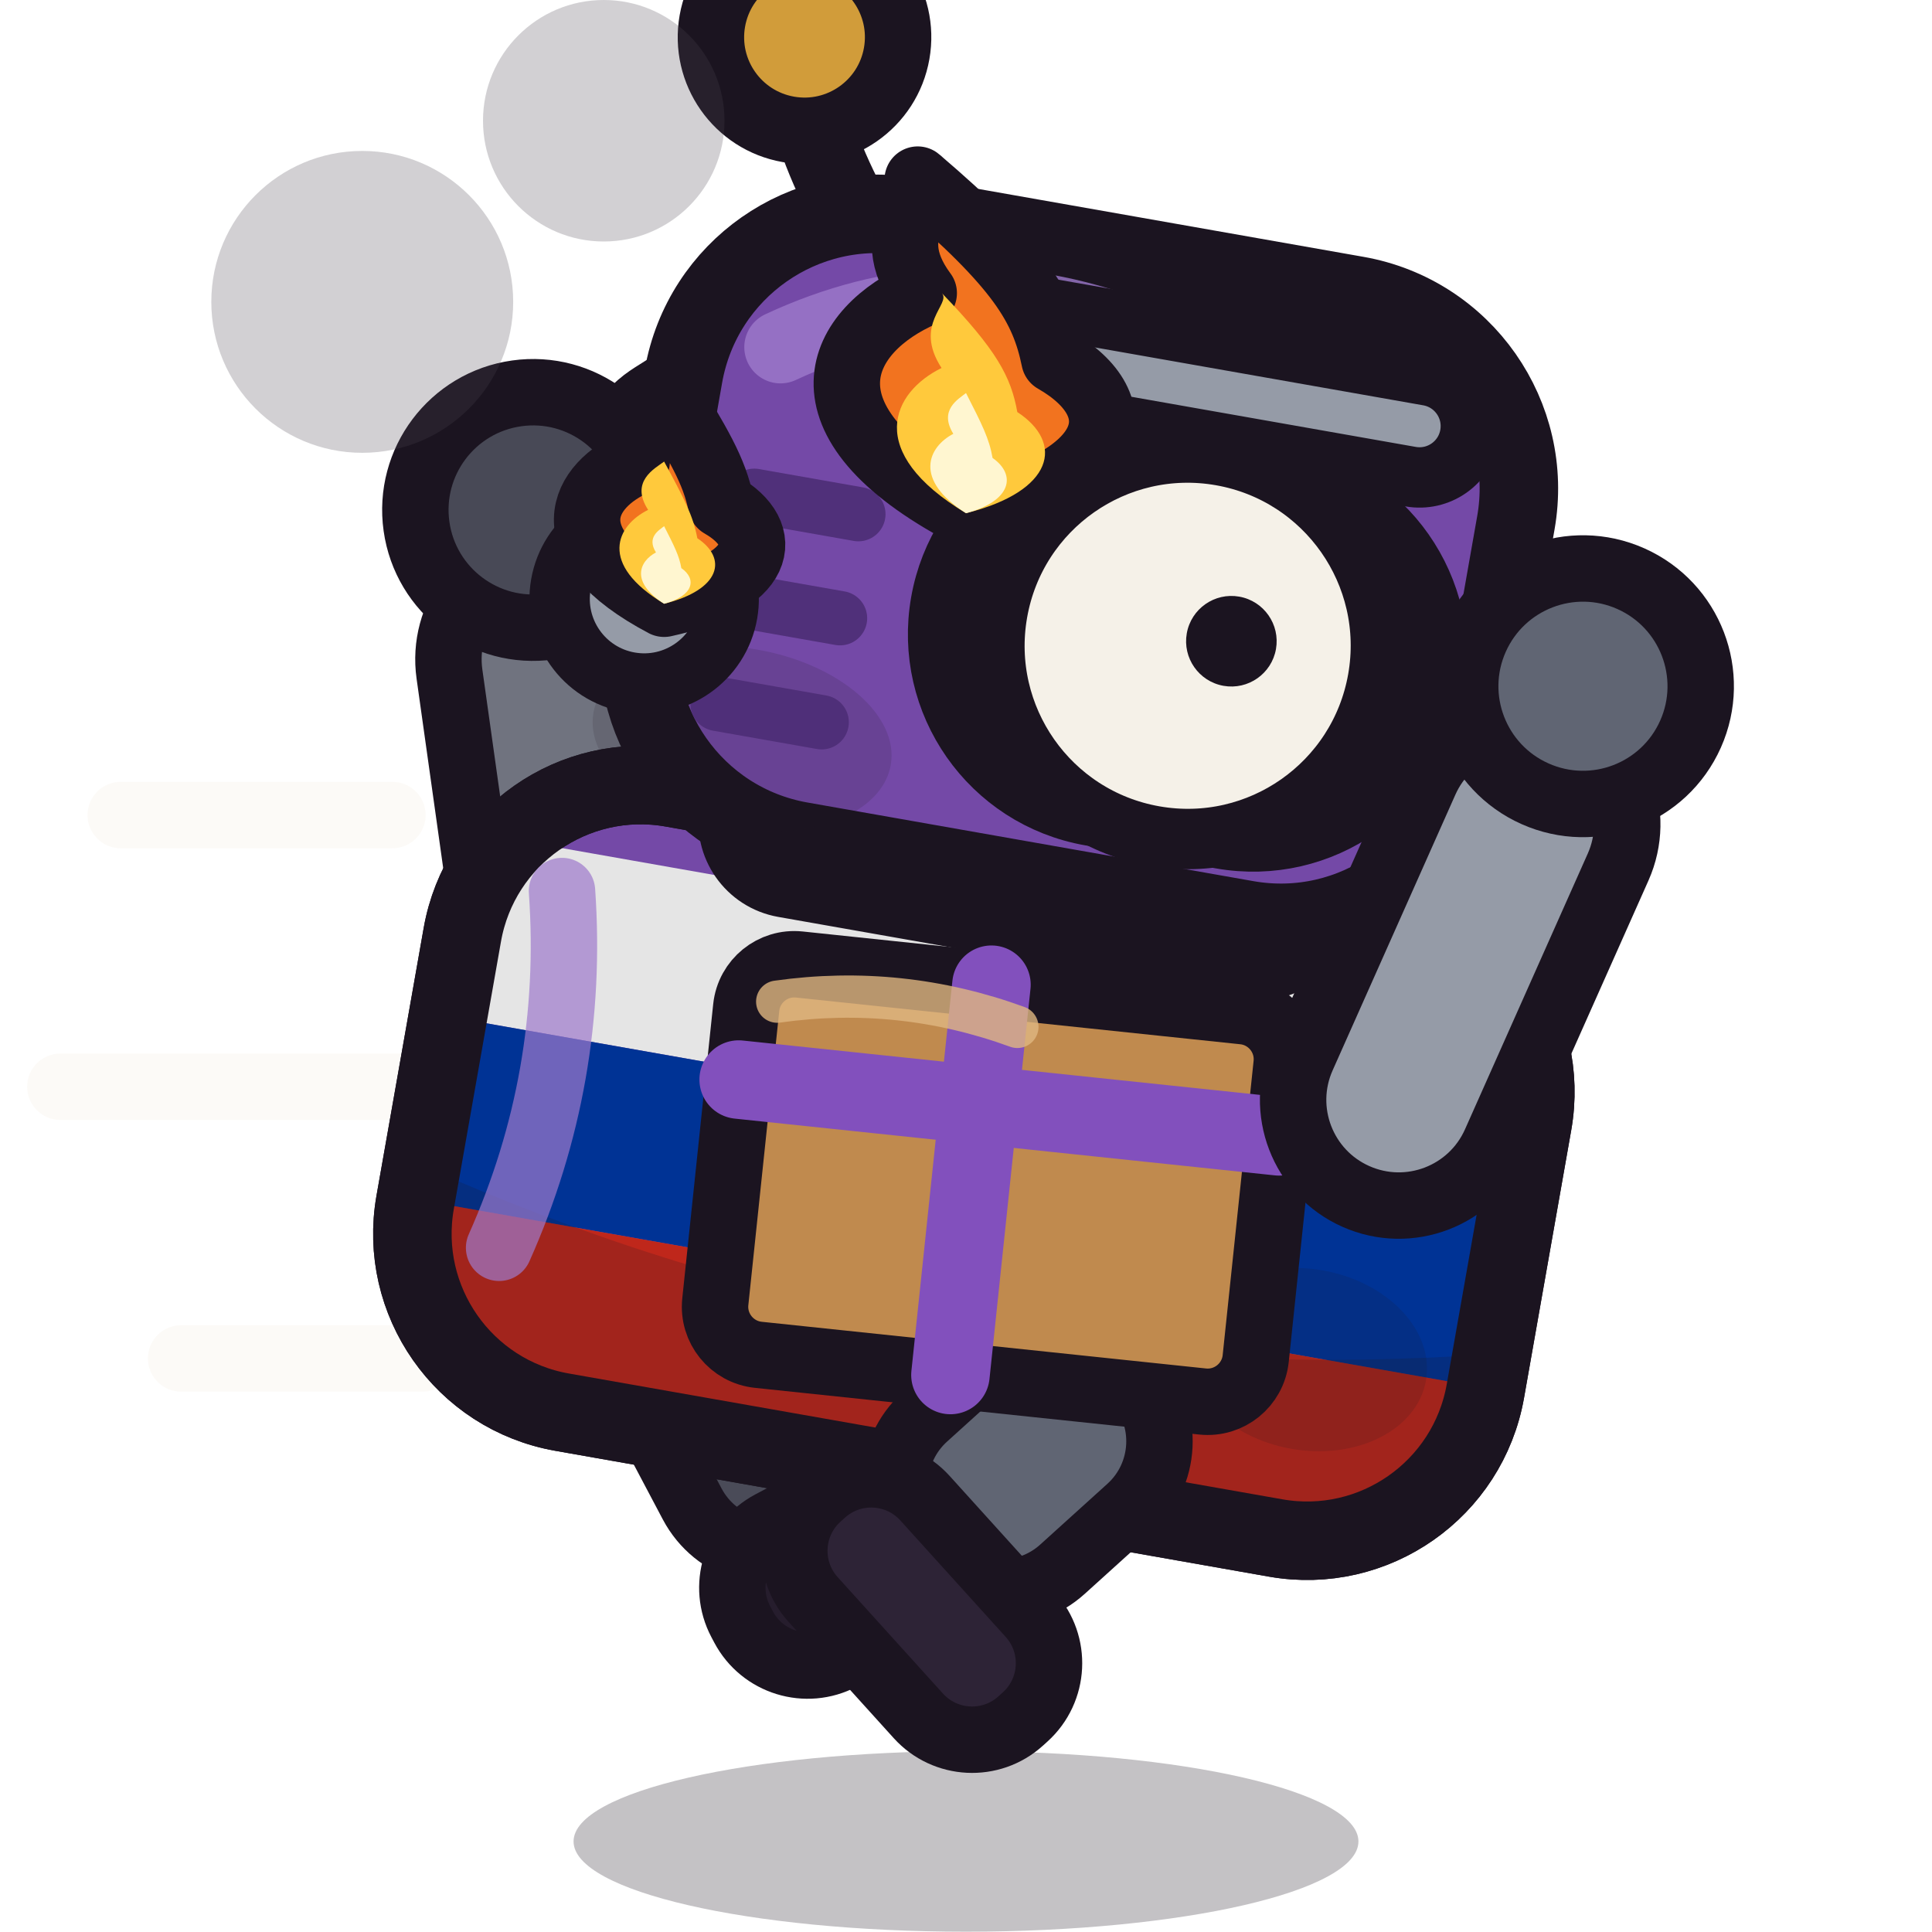
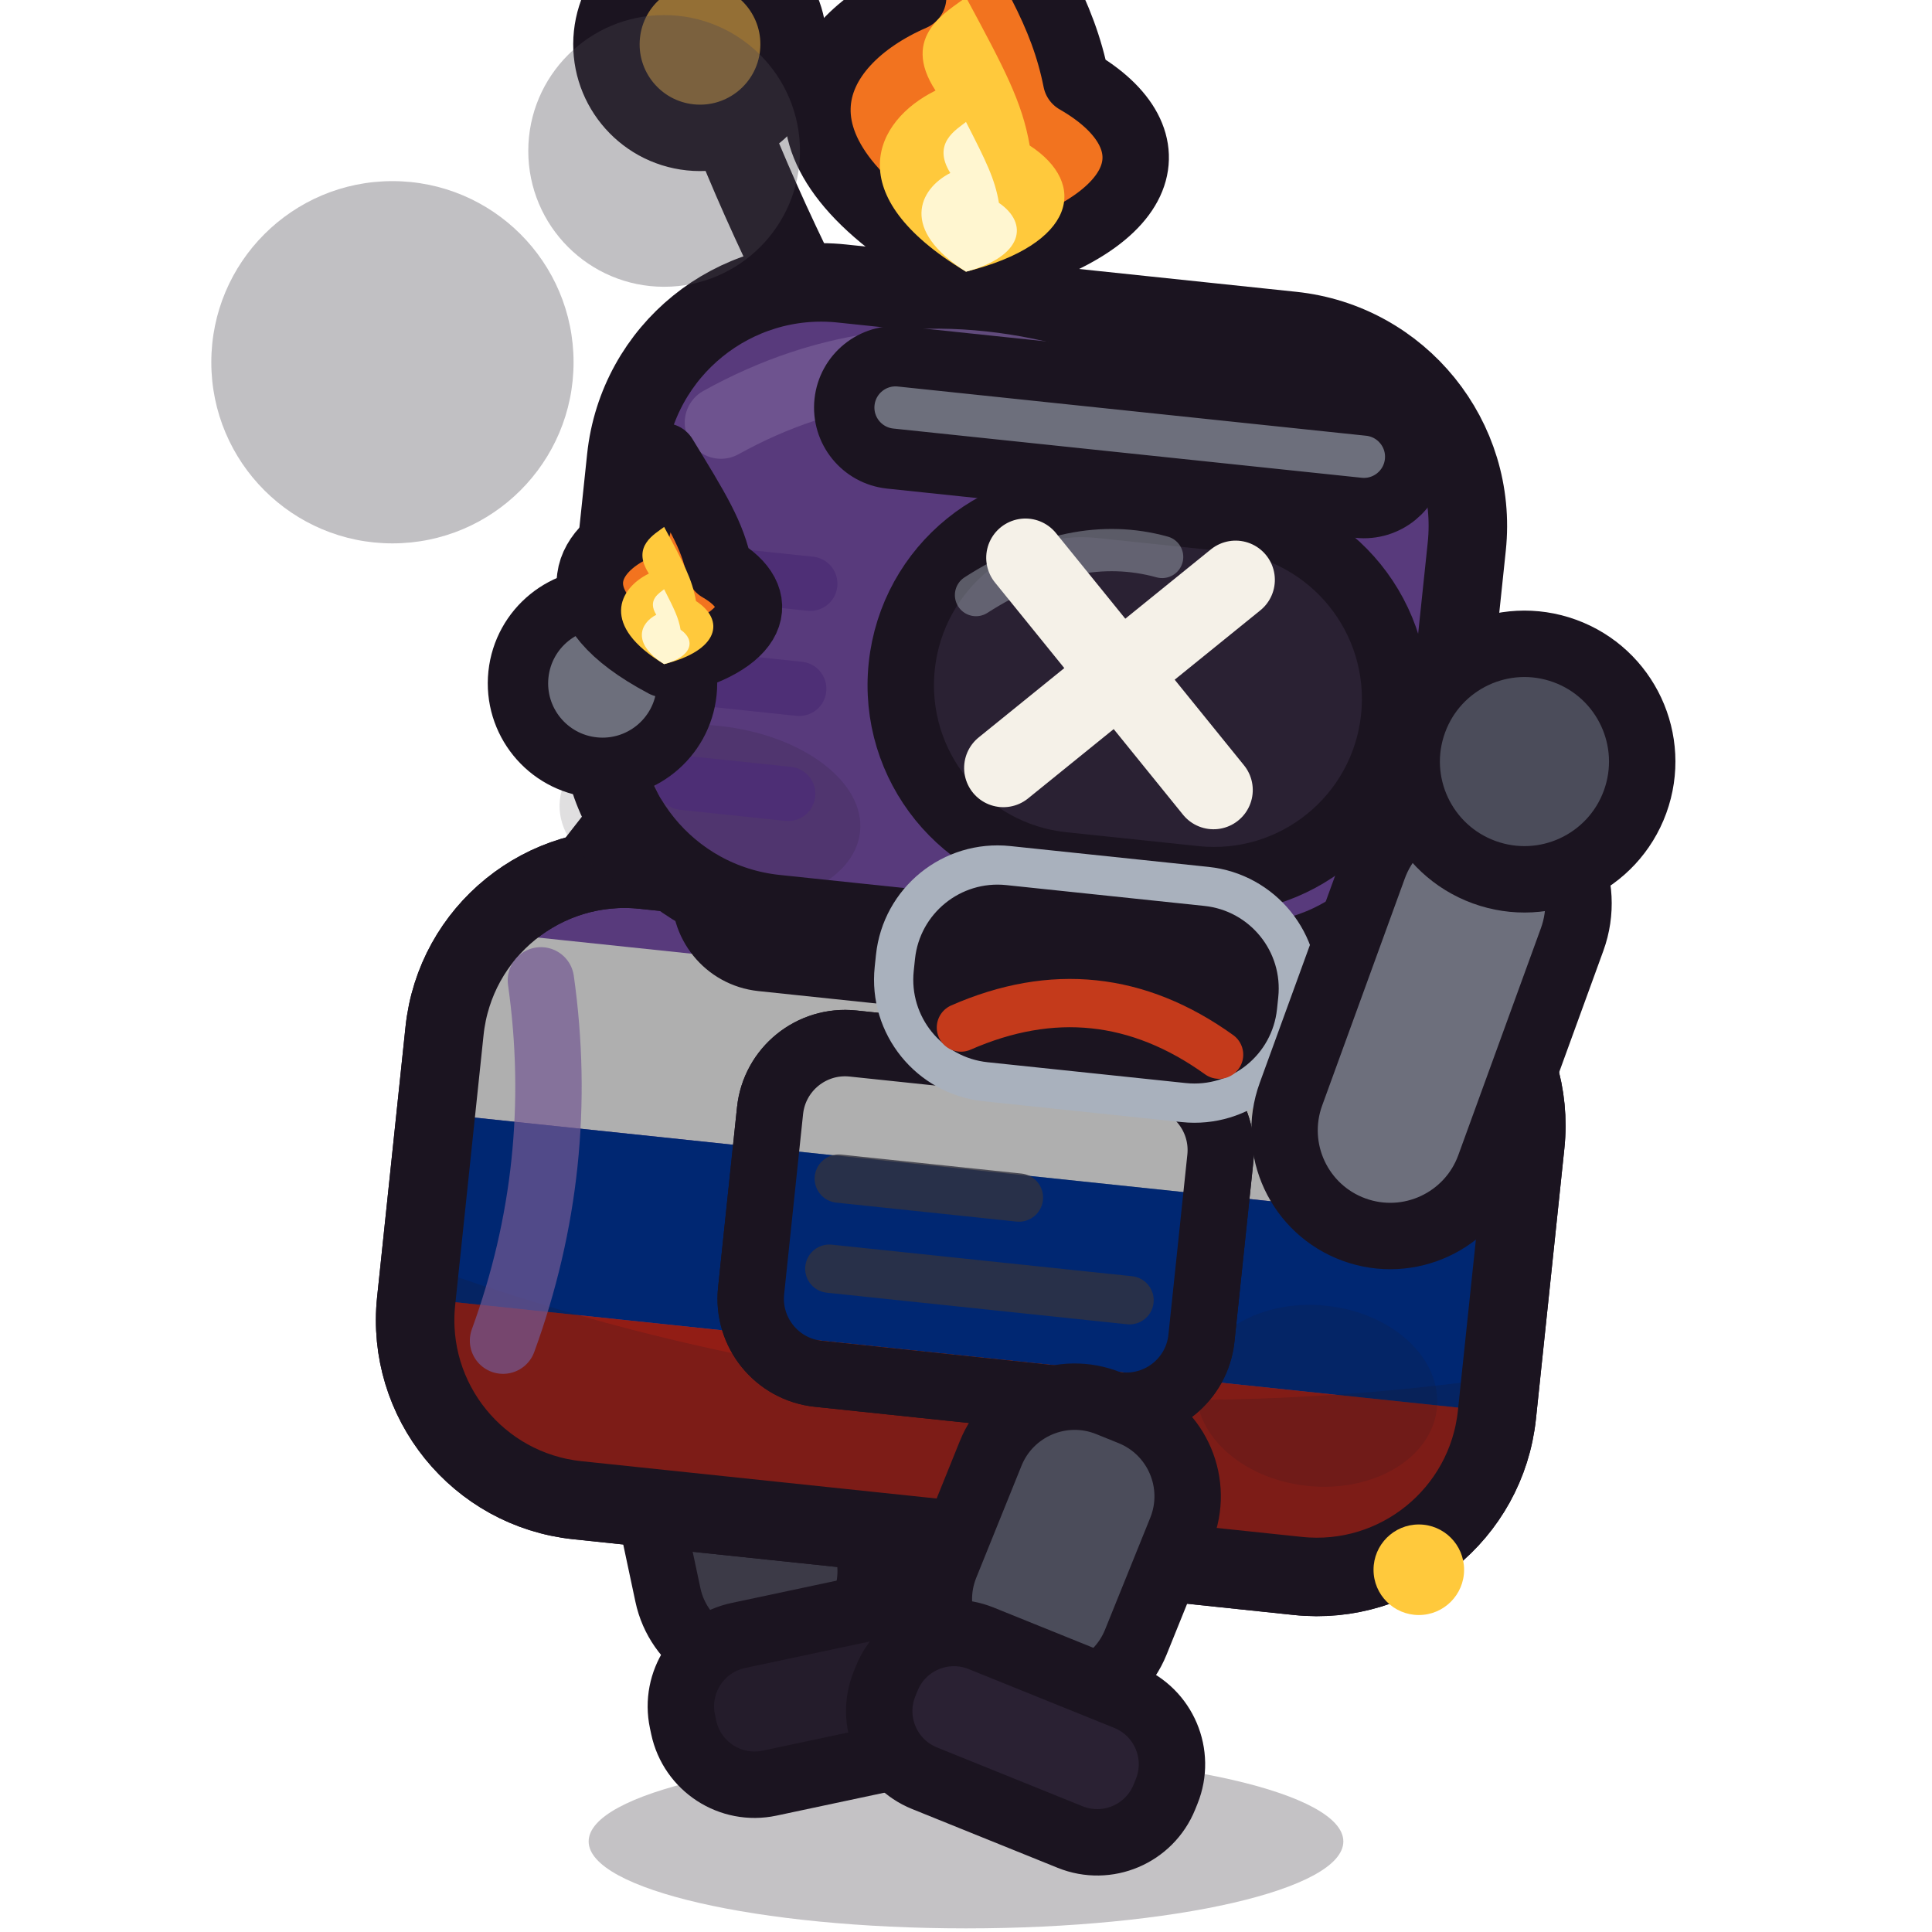
<svg xmlns="http://www.w3.org/2000/svg" viewBox="0 0 64 64">
  <g stroke="#1B1420" stroke-width="2.6" stroke-linejoin="round" stroke-linecap="round">
-     <ellipse cx="32" cy="61" rx="13" ry="2.99" fill="#1B1420" opacity="0.26" stroke="none" />
-     <g stroke="#F5F1E8" stroke-opacity="0.35" stroke-width="2.2" stroke-linecap="round">
-       <path d="M4,27 h9 M2,36 h12 M6,45 h8" />
-     </g>
-     <g transform="translate(32,40) rotate(10) translate(-32,-42)">
-       <g transform="translate(25,48) rotate(-37.87)">
-         <rect x="-3.4" y="-2" width="6.8" height="9" rx="3" fill="#4a4b58" stroke="#1B1420" stroke-width="2.2" stroke-linejoin="round" stroke-linecap="round" />
-         <rect x="-3.8" y="5.8" width="10" height="5" rx="2.4" fill="#261d2d" stroke="#1B1420" stroke-width="2.2" stroke-linejoin="round" stroke-linecap="round" />
+     <ellipse cx="32" cy="61" rx="12.5" ry="2.88" fill="#1B1420" opacity="0.26" stroke="none" />
+     <g transform="translate(32,42) rotate(6) translate(-32,-42)">
+       <g transform="translate(25,48) rotate(-18)">
+         <rect x="-3.4" y="-2" width="6.8" height="10" rx="3" fill="#3c3a47" stroke="#1B1420" stroke-width="2.2" stroke-linejoin="round" stroke-linecap="round" />
+         <rect x="-3.8" y="6.8" width="10" height="5" rx="2.4" fill="#241c2b" stroke="#1B1420" stroke-width="2.2" stroke-linejoin="round" stroke-linecap="round" />
      </g>
-       <g transform="translate(18.5,36) rotate(162)">
-         <rect x="-3.5" y="-3.5" width="7" height="17" rx="3.5" fill="#70737f" stroke="#1B1420" stroke-width="2.2" stroke-linejoin="round" stroke-linecap="round" />
-         <circle cx="0" cy="15" r="3.9" fill="#484956" stroke="#1B1420" stroke-width="2.2" stroke-linejoin="round" stroke-linecap="round" />
+       <g transform="translate(18.5,36) rotate(-148)">
+         <rect x="-3.5" y="-3.5" width="7" height="15" rx="3.5" fill="#545460" stroke="#1B1420" stroke-width="2.2" stroke-linejoin="round" stroke-linecap="round" />
+         <circle cx="0" cy="13" r="3.9" fill="#3a3846" stroke="#1B1420" stroke-width="2.2" stroke-linejoin="round" stroke-linecap="round" />
      </g>
-       <rect x="14" y="30" width="36" height="21" rx="6" fill="#7449a7" stroke="#1B1420" stroke-width="2.6" stroke-linejoin="round" stroke-linecap="round" />
-       <path d="M15,44 q17,4 34,0 v3 a5,5 0 0,1 -5,4 h-24 a5,5 0 0,1 -5,-4z" fill="#472b6a" stroke="none" opacity=".85" />
-       <clipPath id="bellyflag">
+       <rect x="14" y="30" width="36" height="21" rx="6" fill="#583a7c" stroke="#1B1420" stroke-width="2.6" stroke-linejoin="round" stroke-linecap="round" />
+       <path d="M15,44 q17,4 34,0 v3 a5,5 0 0,1 -5,4 h-24 a5,5 0 0,1 -5,-4z" fill="#3b2654" stroke="none" opacity=".85" />
+       <clipPath id="bb_bn0">
        <rect x="14" y="30" width="36" height="21" rx="6" />
      </clipPath>
-       <g clip-path="url(#bellyflag)" stroke="none">
-         <rect x="14" y="32.6" width="36" height="6.15" fill="#E5E5E5" />
-         <rect x="14" y="38.75" width="36" height="6.15" fill="#003395" />
-         <rect x="14" y="44.9" width="36" height="6.15" fill="#BF271B" />
+       <g clip-path="url(#bb_bn0)" stroke="none">
+         <rect x="14" y="32.6" width="36" height="6.15" fill="#AFAFAF" />
+         <rect x="14" y="38.75" width="36" height="6.15" fill="#002772" />
+         <rect x="14" y="44.9" width="36" height="6.15" fill="#921D15" />
        <path d="M15,44 q17,4 34,0 v3 a5,5 0 0,1 -5,4 h-24 a5,5 0 0,1 -5,-4z" fill="#1B1420" opacity=".18" />
      </g>
      <rect x="14" y="30" width="36" height="21" rx="6" fill="none" stroke="#1B1420" stroke-width="2.6" stroke-linejoin="round" />
-       <rect x="22" y="28.2" width="20" height="4.4" rx="2.2" fill="#959ba7" stroke="#1B1420" stroke-width="2" stroke-linejoin="round" stroke-linecap="round" />
-       <rect x="25" y="35" width="15" height="11" rx="2.5" fill="#959ba7" stroke="#1B1420" stroke-width="2.2" stroke-linejoin="round" stroke-linecap="round" />
-       <clipPath id="bellypanel">
+       <rect x="22" y="28.2" width="20" height="4.4" rx="2.2" fill="#6d6f7c" stroke="#1B1420" stroke-width="2" stroke-linejoin="round" stroke-linecap="round" />
+       <rect x="25" y="35" width="15" height="11" rx="2.5" fill="#6d6f7c" stroke="#1B1420" stroke-width="2.2" stroke-linejoin="round" stroke-linecap="round" />
+       <clipPath id="bp_bn0">
        <rect x="25" y="35" width="15" height="11" rx="2.5" />
      </clipPath>
-       <g clip-path="url(#bellypanel)" stroke="none">
-         <rect x="25" y="32.6" width="15" height="6.15" fill="#E5E5E5" />
-         <rect x="25" y="38.75" width="15" height="6.15" fill="#003395" />
-         <rect x="25" y="44.9" width="15" height="6.15" fill="#BF271B" />
+       <g clip-path="url(#bp_bn0)" stroke="none">
+         <rect x="25" y="32.6" width="15" height="6.15" fill="#AFAFAF" />
+         <rect x="25" y="38.75" width="15" height="6.15" fill="#002772" />
+         <rect x="25" y="44.9" width="15" height="6.15" fill="#921D15" />
      </g>
      <rect x="25" y="35" width="15" height="11" rx="2.5" fill="none" stroke="#1B1420" stroke-width="2.2" stroke-linejoin="round" />
-       <g stroke="#3a3d47" stroke-width="1.6" stroke-linecap="round" opacity=".8">
+       <g stroke="#32323e" stroke-width="1.6" stroke-linecap="round" opacity=".8">
        <path d="M27.5,42.5 h10 M27.5,39.5 h6" />
      </g>
-       <path d="M17,34 q1.5,6 0,12" fill="none" stroke="#9e79cc" stroke-width="2.2" stroke-linecap="round" opacity=".7" />
+       <path d="M17,34 q1.5,6 0,12" fill="none" stroke="#735993" stroke-width="2.2" stroke-linecap="round" opacity=".7" />
      <ellipse cx="44" cy="45" rx="4" ry="3" fill="#1B1420" opacity=".14" stroke="none" />
-       <path d="M25,13 Q20,7.9 20,4.75" fill="none" stroke="#1B1420" stroke-width="2.6" stroke-linecap="round" />
-       <circle cx="20" cy="4.75" r="3.1" fill="#d19c3a" stroke="#1B1420" stroke-width="2.2" stroke-linejoin="round" stroke-linecap="round" />
-       <rect x="18" y="10" width="28" height="21" rx="6.5" fill="#7449a7" stroke="#1B1420" stroke-width="2.6" stroke-linejoin="round" stroke-linecap="round" />
-       <path d="M21,15 q5,-3.5 11,-2.5" fill="none" stroke="#9e79cc" stroke-width="2.4" stroke-linecap="round" opacity=".8" />
+       <path d="M25,13 Q21.1,7.28 19,2.61" fill="none" stroke="#1B1420" stroke-width="2.6" stroke-linecap="round" />
+       <circle cx="19" cy="2.61" r="3.1" fill="#946f35" stroke="#1B1420" stroke-width="2.2" stroke-linejoin="round" stroke-linecap="round" />
+       <rect x="18" y="10" width="28" height="21" rx="6.5" fill="#583a7c" stroke="#1B1420" stroke-width="2.6" stroke-linejoin="round" stroke-linecap="round" />
+       <path d="M21,15 q5,-3.5 11,-2.5" fill="none" stroke="#735993" stroke-width="2.4" stroke-linecap="round" opacity=".8" />
      <ellipse cx="22" cy="28" rx="5" ry="3" fill="#1B1420" opacity=".14" stroke="none" />
-       <rect x="25" y="12.2" width="19" height="3.4" rx="1.7" fill="#959ba7" stroke="#1B1420" stroke-width="2" stroke-linejoin="round" stroke-linecap="round" />
-       <rect x="27.8" y="16.4" width="16.4" height="12" rx="6" fill="#2d2336" stroke="#1B1420" stroke-width="2.2" stroke-linejoin="round" stroke-linecap="round" />
+       <rect x="25" y="12.2" width="19" height="3.4" rx="1.7" fill="#6d6f7c" stroke="#1B1420" stroke-width="2" stroke-linejoin="round" stroke-linecap="round" />
+       <rect x="27.8" y="16.4" width="16.4" height="12" rx="6" fill="#2a2133" stroke="#1B1420" stroke-width="2.2" stroke-linejoin="round" stroke-linecap="round" />
      <path d="M30,19.8 q3,-2.4 6,-1.9" fill="none" stroke="#A9B1BD" stroke-width="1.4" opacity=".45" stroke-linecap="round" />
      <g stroke="#4D2D75" stroke-width="1.8" stroke-linecap="round" opacity=".9">
        <path d="M21,20 h3.5 M21,23.5 h3.5 M21,27 h3.5" />
      </g>
-       <circle cx="36" cy="22.4" r="6.4" fill="#F5F1E8" stroke="#1B1420" stroke-width="2" stroke-linejoin="round" stroke-linecap="round" />
-       <circle cx="37.4" cy="22" r="1.5" fill="#1B1420" stroke="none" />
-       <circle cx="18" cy="24" r="2.8" fill="#959ba7" stroke="#1B1420" stroke-width="2" stroke-linejoin="round" stroke-linecap="round" />
-       <g transform="translate(37,48) rotate(37.87)">
-         <rect x="-3.4" y="-2" width="6.8" height="9" rx="3" fill="#606573" stroke="#1B1420" stroke-width="2.2" stroke-linejoin="round" stroke-linecap="round" />
-         <rect x="-3.8" y="5.8" width="10" height="5" rx="2.4" fill="#2d2336" stroke="#1B1420" stroke-width="2.2" stroke-linejoin="round" stroke-linecap="round" />
+       <g stroke="#F5F1E8" stroke-width="2.6" stroke-linecap="round">
+         <path d="M31.5,18.4 l7,7 M38.5,18.4 l-7,7" />
      </g>
-       <g transform="translate(33,41) rotate(-4) scale(1)">
-         <rect x="-9" y="-6.5" width="18" height="13" rx="1.6" fill="#C08A4E" stroke="#1B1420" stroke-width="2.2" stroke-linejoin="round" stroke-linecap="round" />
-         <path d="M-9,-2.5 H9" stroke="#8250BD" stroke-width="2.6" />
-         <path d="M-1,-6.5 V6.5" stroke="#8250BD" stroke-width="2.6" />
-         <path d="M-8,-5.2 q4,-1 8,0" fill="none" stroke="#E0B681" stroke-width="1.4" opacity=".8" stroke-linecap="round" />
+       <rect x="28.6" y="28.6" width="13.4" height="7.2" rx="3.4" fill="#1B1420" stroke="#A9B1BD" stroke-width="1.3" stroke-linejoin="round" />
+       <path d="M31,34.1 q4.3,-2.45 8.6,0" fill="none" stroke="#C43A1B" stroke-width="1.6" stroke-linecap="round" />
+       <circle cx="18" cy="24" r="2.8" fill="#6d6f7c" stroke="#1B1420" stroke-width="2" stroke-linejoin="round" stroke-linecap="round" />
+       <g transform="translate(37,48) rotate(16)">
+         <rect x="-3.4" y="-2" width="6.8" height="10" rx="3" fill="#4b4c5a" stroke="#1B1420" stroke-width="2.2" stroke-linejoin="round" stroke-linecap="round" />
+         <rect x="-3.8" y="6.8" width="10" height="5" rx="2.4" fill="#2a2133" stroke="#1B1420" stroke-width="2.2" stroke-linejoin="round" stroke-linecap="round" />
      </g>
      <g transform="translate(45.5,36) rotate(-166)">
-         <rect x="-3.5" y="-3.5" width="7" height="17" rx="3.5" fill="#959ba7" stroke="#1B1420" stroke-width="2.2" stroke-linejoin="round" stroke-linecap="round" />
-         <circle cx="0" cy="15" r="3.9" fill="#606573" stroke="#1B1420" stroke-width="2.2" stroke-linejoin="round" stroke-linecap="round" />
+         <rect x="-3.5" y="-3.5" width="7" height="15" rx="3.5" fill="#6d6f7c" stroke="#1B1420" stroke-width="2.2" stroke-linejoin="round" stroke-linecap="round" />
+         <circle cx="0" cy="13" r="3.9" fill="#4b4c5a" stroke="#1B1420" stroke-width="2.2" stroke-linejoin="round" stroke-linecap="round" />
      </g>
    </g>
-     <g transform="translate(32,17)">
-       <path d="M0,0 C-5.85,-3.09 -4.21,-6.08 -1.4,-7.29 C-3.04,-9.5 -0.82,-10.5 -1.6,-11.05 C1.76,-8.18 2.57,-6.85 2.93,-5.08 C5.62,-3.54 5.03,-1.11 0,0 Z" fill="#F2731F" stroke="#1B1420" stroke-width="2.2" stroke-linejoin="round" stroke-linecap="round" />
-       <path d="M0,0 C-3.39,-2.04 -2.44,-4.01 -0.81,-4.81 C-1.76,-6.27 -0.48,-6.93 -0.8,-7.29 C1.02,-5.4 1.49,-4.52 1.7,-3.35 C3.26,-2.33 2.92,-0.73 0,0 Z" fill="#FFC93C" stroke="none" />
-       <path d="M0,0 C-1.75,-1.11 -1.26,-2.19 -0.42,-2.63 C-0.91,-3.42 -0.25,-3.78 0,-3.98 C0.53,-2.94 0.77,-2.47 0.88,-1.83 C1.68,-1.27 1.51,-0.4 0,0 Z" fill="#FFF6D0" stroke="none" />
+     <g transform="translate(32,9) scale(1)">
+       <path d="M0,0 C-7.29,-3.86 -5.25,-7.57 -1.75,-9.09 C-3.79,-11.84 -1.02,-13.08 0,-13.77 C2.19,-10.19 3.21,-8.54 3.65,-6.33 C7,-4.41 6.27,-1.38 0,0 Z" fill="#F2731F" stroke="#1B1420" stroke-width="2.2" stroke-linejoin="round" stroke-linecap="round" />
+       <path d="M0,0 C-4.23,-2.54 -3.04,-5 -1.01,-6 C-2.2,-7.82 -0.59,-8.63 0,-9.09 C1.27,-6.73 1.86,-5.63 2.11,-4.18 C4.06,-2.91 3.64,-0.91 0,0 Z" fill="#FFC93C" stroke="none" />
+       <path d="M0,0 C-2.19,-1.39 -1.57,-2.73 -0.52,-3.27 C-1.14,-4.26 -0.31,-4.71 0,-4.96 C0.66,-3.67 0.96,-3.07 1.09,-2.28 C2.1,-1.59 1.88,-0.5 0,0 Z" fill="#FFF6D0" stroke="none" />
    </g>
-     <g transform="translate(22,20)">
-       <path d="M0,0 C-3.78,-2 -2.72,-3.93 -0.91,-4.71 C-1.97,-6.14 -0.53,-6.78 0,-7.14 C1.13,-5.28 1.66,-4.43 1.89,-3.28 C3.63,-2.28 3.25,-0.71 0,0 Z" fill="#F2731F" stroke="#1B1420" stroke-width="2.2" stroke-linejoin="round" stroke-linecap="round" />
-       <path d="M0,0 C-2.19,-1.32 -1.58,-2.59 -0.53,-3.11 C-1.14,-4.05 -0.31,-4.48 0,-4.71 C0.66,-3.49 0.96,-2.92 1.1,-2.17 C2.1,-1.51 1.89,-0.47 0,0 Z" fill="#FFC93C" stroke="none" />
-       <path d="M0,0 C-1.13,-0.72 -0.82,-1.41 -0.27,-1.7 C-0.59,-2.21 -0.16,-2.44 0,-2.57 C0.34,-1.9 0.5,-1.59 0.57,-1.18 C1.09,-0.82 0.98,-0.26 0,0 Z" fill="#FFF6D0" stroke="none" />
+     <g transform="translate(22,22) scale(0.5)">
+       <path d="M0,0 C-7.29,-3.86 -5.25,-7.57 -1.75,-9.09 C-3.79,-11.84 -1.02,-13.08 0,-13.77 C2.19,-10.19 3.21,-8.54 3.65,-6.33 C7,-4.41 6.27,-1.38 0,0 Z" fill="#F2731F" stroke="#1B1420" stroke-width="4.4" stroke-linejoin="round" stroke-linecap="round" />
+       <path d="M0,0 C-4.23,-2.54 -3.04,-5 -1.01,-6 C-2.2,-7.82 -0.59,-8.63 0,-9.09 C1.27,-6.73 1.86,-5.63 2.11,-4.18 C4.06,-2.91 3.64,-0.91 0,0 Z" fill="#FFC93C" stroke="none" />
+       <path d="M0,0 C-2.19,-1.39 -1.57,-2.73 -0.52,-3.27 C-1.14,-4.26 -0.31,-4.71 0,-4.96 C0.66,-3.67 0.96,-3.07 1.09,-2.28 C2.1,-1.59 1.88,-0.5 0,0 Z" fill="#FFF6D0" stroke="none" />
    </g>
-     <g fill="#4A4550" opacity="0.25" stroke="none">
-       <circle cx="12" cy="10" r="5" />
-       <circle cx="20" cy="4" r="4" />
+     <g fill="#4A4550" opacity="0.34" stroke="none">
+       <circle cx="13" cy="12" r="6" />
+       <circle cx="22" cy="5" r="4.5" />
    </g>
+     <circle cx="47" cy="52" r="1.5" fill="#FFC93C" stroke="none" />
  </g>
</svg>
